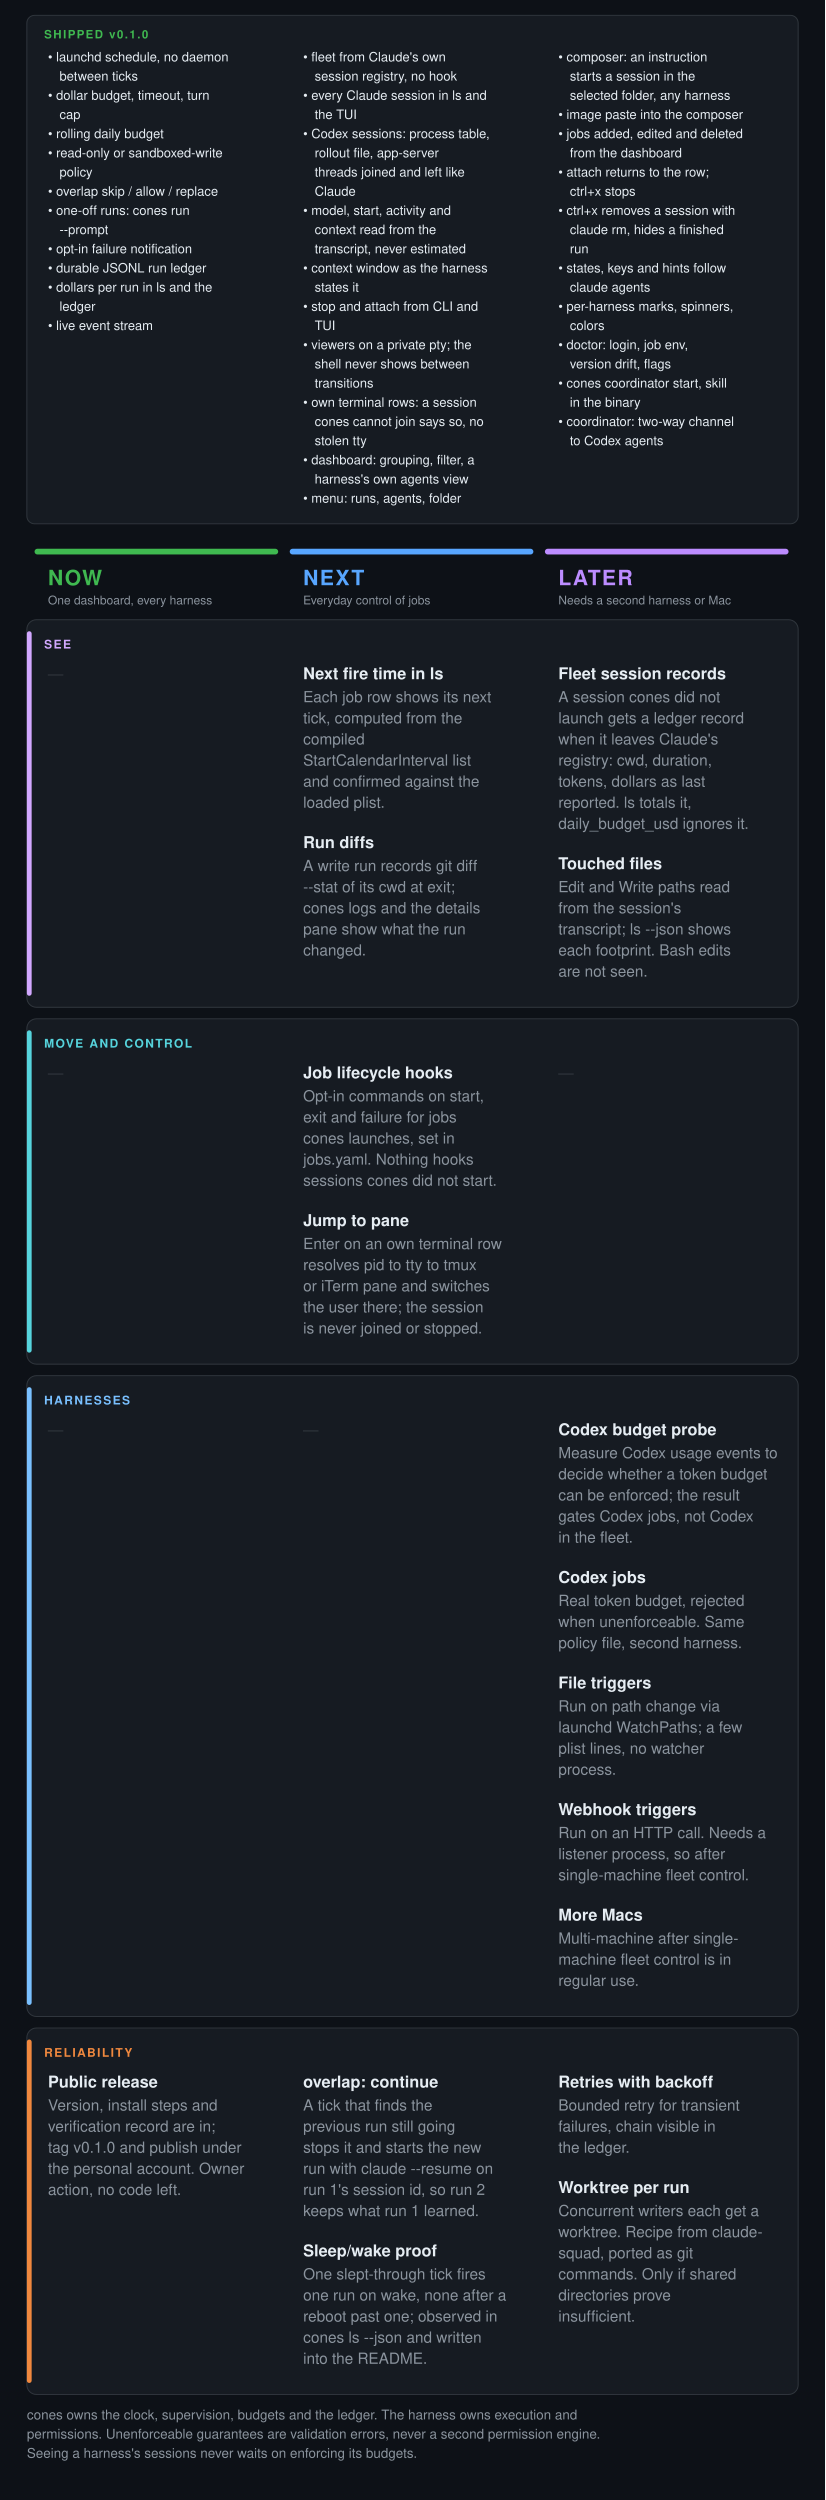
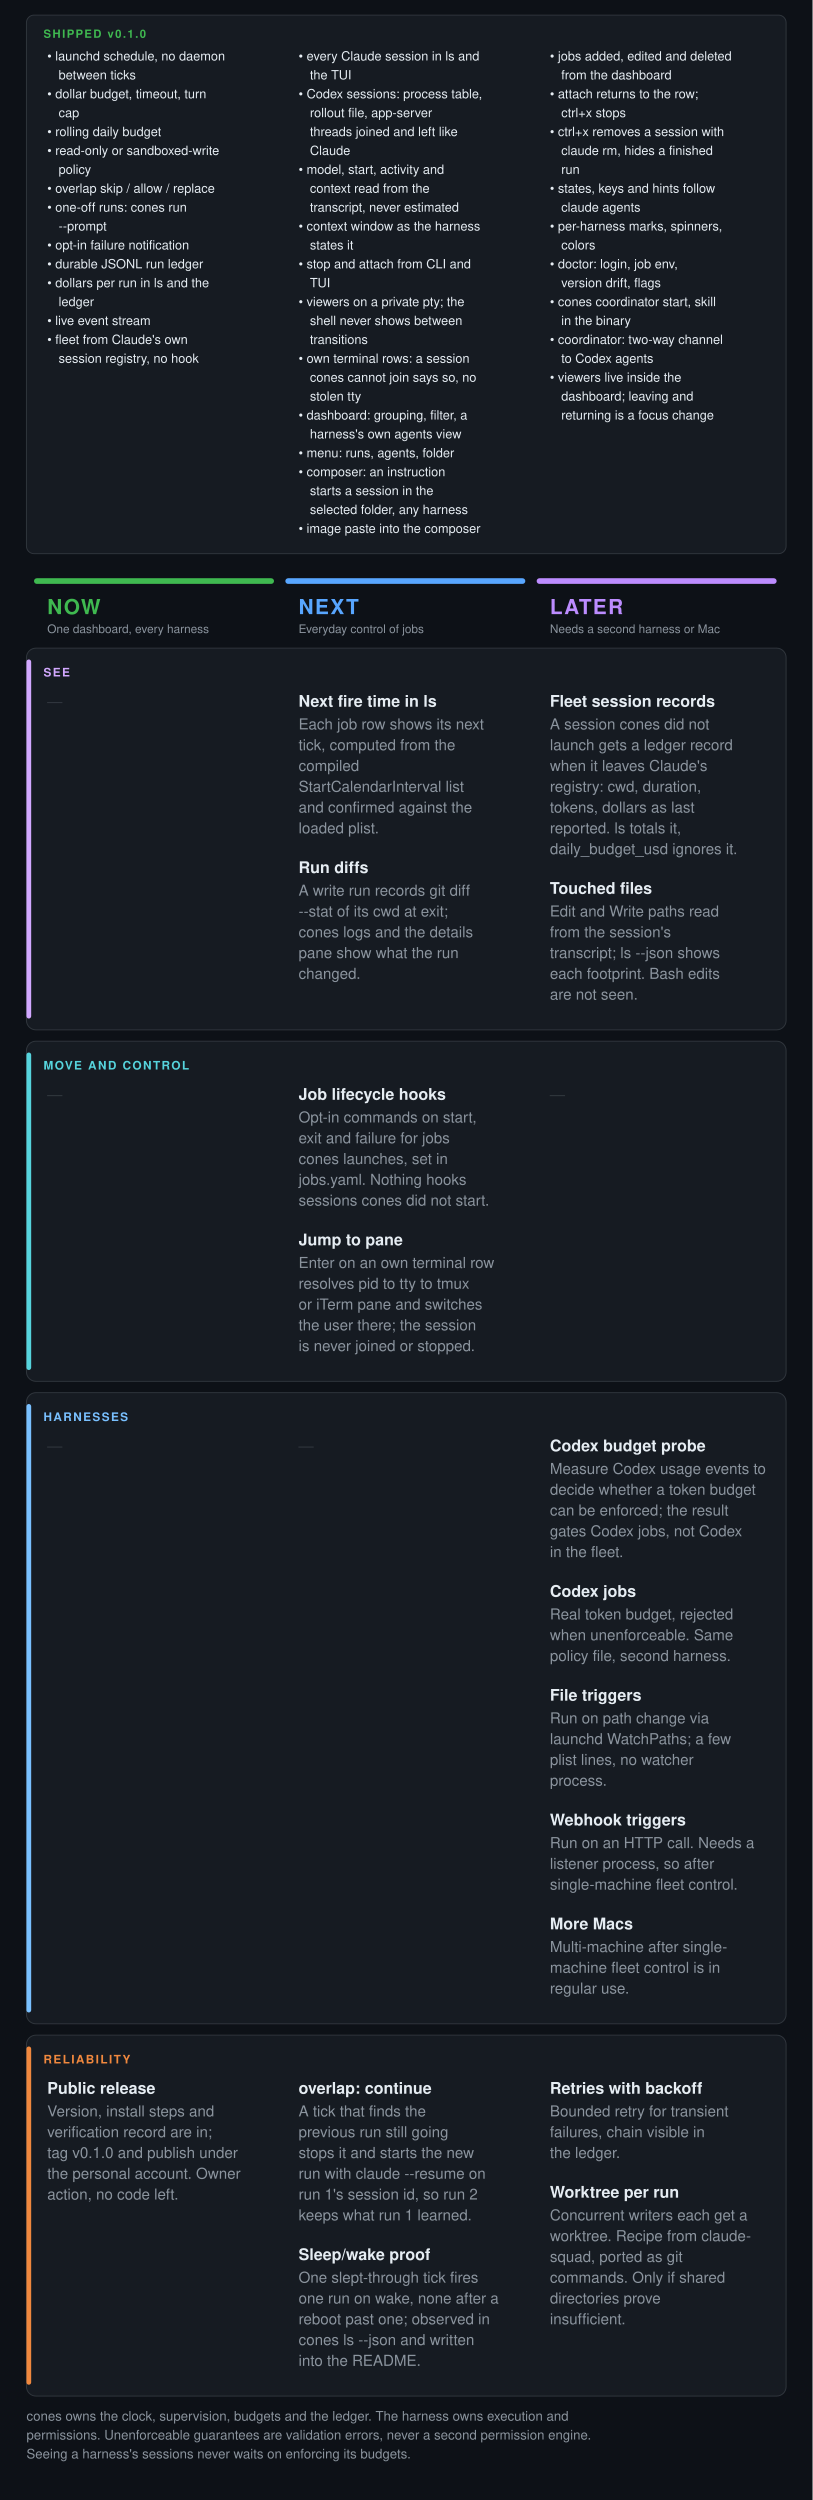
- <svg xmlns="http://www.w3.org/2000/svg" width="860" height="2606" viewBox="0 0 860 2606" font-family="-apple-system,BlinkMacSystemFont,Segoe UI,Helvetica,Arial,sans-serif">
-   <rect width="860" height="2606" fill="#0d1117" />
-   <rect x="28" y="16" width="804" height="530" rx="8" fill="#161b22" stroke="#30363d" />
+ <svg xmlns="http://www.w3.org/2000/svg" width="860" height="2646" viewBox="0 0 860 2646" font-family="-apple-system,BlinkMacSystemFont,Segoe UI,Helvetica,Arial,sans-serif">
+   <rect width="860" height="2646" fill="#0d1117" />
+   <rect x="28" y="16" width="804" height="570" rx="8" fill="#161b22" stroke="#30363d" />
  <text x="46" y="40" font-size="12" fill="#3fb950" font-weight="700" letter-spacing="1.5">SHIPPED  v0.1.0</text>
  <text x="50" y="64" font-size="13.5" fill="#e6edf3">• launchd schedule, no daemon</text>
  <text x="62" y="84" font-size="13.5" fill="#e6edf3">between ticks</text>
  <text x="50" y="104" font-size="13.5" fill="#e6edf3">• dollar budget, timeout, turn</text>
  <text x="62" y="124" font-size="13.5" fill="#e6edf3">cap</text>
  <text x="50" y="144" font-size="13.5" fill="#e6edf3">• rolling daily budget</text>
  <text x="50" y="164" font-size="13.5" fill="#e6edf3">• read-only or sandboxed-write</text>
  <text x="62" y="184" font-size="13.5" fill="#e6edf3">policy</text>
  <text x="50" y="204" font-size="13.5" fill="#e6edf3">• overlap skip / allow / replace</text>
  <text x="50" y="224" font-size="13.5" fill="#e6edf3">• one-off runs: cones run</text>
  <text x="62" y="244" font-size="13.5" fill="#e6edf3">--prompt</text>
  <text x="50" y="264" font-size="13.5" fill="#e6edf3">• opt-in failure notification</text>
  <text x="50" y="284" font-size="13.5" fill="#e6edf3">• durable JSONL run ledger</text>
  <text x="50" y="304" font-size="13.5" fill="#e6edf3">• dollars per run in ls and the</text>
  <text x="62" y="324" font-size="13.5" fill="#e6edf3">ledger</text>
  <text x="50" y="344" font-size="13.5" fill="#e6edf3">• live event stream</text>
-   <text x="316" y="64" font-size="13.5" fill="#e6edf3">• fleet from Claude's own</text>
-   <text x="328" y="84" font-size="13.5" fill="#e6edf3">session registry, no hook</text>
-   <text x="316" y="104" font-size="13.5" fill="#e6edf3">• every Claude session in ls and</text>
-   <text x="328" y="124" font-size="13.5" fill="#e6edf3">the TUI</text>
-   <text x="316" y="144" font-size="13.5" fill="#e6edf3">• Codex sessions: process table,</text>
-   <text x="328" y="164" font-size="13.5" fill="#e6edf3">rollout file, app-server</text>
-   <text x="328" y="184" font-size="13.5" fill="#e6edf3">threads joined and left like</text>
-   <text x="328" y="204" font-size="13.5" fill="#e6edf3">Claude</text>
-   <text x="316" y="224" font-size="13.5" fill="#e6edf3">• model, start, activity and</text>
-   <text x="328" y="244" font-size="13.5" fill="#e6edf3">context read from the</text>
-   <text x="328" y="264" font-size="13.5" fill="#e6edf3">transcript, never estimated</text>
-   <text x="316" y="284" font-size="13.5" fill="#e6edf3">• context window as the harness</text>
-   <text x="328" y="304" font-size="13.5" fill="#e6edf3">states it</text>
-   <text x="316" y="324" font-size="13.5" fill="#e6edf3">• stop and attach from CLI and</text>
-   <text x="328" y="344" font-size="13.5" fill="#e6edf3">TUI</text>
-   <text x="316" y="364" font-size="13.5" fill="#e6edf3">• viewers on a private pty; the</text>
-   <text x="328" y="384" font-size="13.5" fill="#e6edf3">shell never shows between</text>
-   <text x="328" y="404" font-size="13.5" fill="#e6edf3">transitions</text>
-   <text x="316" y="424" font-size="13.5" fill="#e6edf3">• own terminal rows: a session</text>
-   <text x="328" y="444" font-size="13.5" fill="#e6edf3">cones cannot join says so, no</text>
-   <text x="328" y="464" font-size="13.5" fill="#e6edf3">stolen tty</text>
-   <text x="316" y="484" font-size="13.5" fill="#e6edf3">• dashboard: grouping, filter, a</text>
-   <text x="328" y="504" font-size="13.5" fill="#e6edf3">harness's own agents view</text>
-   <text x="316" y="524" font-size="13.5" fill="#e6edf3">• menu: runs, agents, folder</text>
-   <text x="582" y="64" font-size="13.5" fill="#e6edf3">• composer: an instruction</text>
-   <text x="594" y="84" font-size="13.5" fill="#e6edf3">starts a session in the</text>
-   <text x="594" y="104" font-size="13.5" fill="#e6edf3">selected folder, any harness</text>
-   <text x="582" y="124" font-size="13.5" fill="#e6edf3">• image paste into the composer</text>
-   <text x="582" y="144" font-size="13.5" fill="#e6edf3">• jobs added, edited and deleted</text>
-   <text x="594" y="164" font-size="13.5" fill="#e6edf3">from the dashboard</text>
-   <text x="582" y="184" font-size="13.5" fill="#e6edf3">• attach returns to the row;</text>
-   <text x="594" y="204" font-size="13.5" fill="#e6edf3">ctrl+x stops</text>
-   <text x="582" y="224" font-size="13.5" fill="#e6edf3">• ctrl+x removes a session with</text>
-   <text x="594" y="244" font-size="13.5" fill="#e6edf3">claude rm, hides a finished</text>
-   <text x="594" y="264" font-size="13.5" fill="#e6edf3">run</text>
-   <text x="582" y="284" font-size="13.5" fill="#e6edf3">• states, keys and hints follow</text>
-   <text x="594" y="304" font-size="13.5" fill="#e6edf3">claude agents</text>
-   <text x="582" y="324" font-size="13.5" fill="#e6edf3">• per-harness marks, spinners,</text>
-   <text x="594" y="344" font-size="13.5" fill="#e6edf3">colors</text>
-   <text x="582" y="364" font-size="13.5" fill="#e6edf3">• doctor: login, job env,</text>
-   <text x="594" y="384" font-size="13.5" fill="#e6edf3">version drift, flags</text>
-   <text x="582" y="404" font-size="13.5" fill="#e6edf3">• cones coordinator start, skill</text>
-   <text x="594" y="424" font-size="13.5" fill="#e6edf3">in the binary</text>
-   <text x="582" y="444" font-size="13.5" fill="#e6edf3">• coordinator: two-way channel</text>
-   <text x="594" y="464" font-size="13.5" fill="#e6edf3">to Codex agents</text>
-   <rect x="36" y="572" width="254" height="6" rx="3" fill="#3fb950" />
-   <text x="50" y="610" font-size="22" fill="#3fb950" font-weight="800" letter-spacing="1.5">NOW</text>
-   <text x="50" y="630" font-size="12.5" fill="#8b949e">One dashboard, every harness</text>
-   <rect x="302" y="572" width="254" height="6" rx="3" fill="#58a6ff" />
-   <text x="316" y="610" font-size="22" fill="#58a6ff" font-weight="800" letter-spacing="1.5">NEXT</text>
-   <text x="316" y="630" font-size="12.5" fill="#8b949e">Everyday control of jobs</text>
-   <rect x="568" y="572" width="254" height="6" rx="3" fill="#bc8cff" />
-   <text x="582" y="610" font-size="22" fill="#bc8cff" font-weight="800" letter-spacing="1.5">LATER</text>
-   <text x="582" y="630" font-size="12.5" fill="#8b949e">Needs a second harness or Mac</text>
-   <rect x="28" y="646" width="804" height="404" rx="10" fill="#161b22" stroke="#30363d" />
-   <rect x="28" y="658" width="5" height="380" rx="2.5" fill="#d2a8ff" />
-   <text x="46" y="676" font-size="12.5" fill="#d2a8ff" font-weight="700" letter-spacing="1.5">SEE</text>
-   <text x="50" y="708" font-size="16" fill="#30363d">—</text>
-   <text x="316" y="708" font-size="17" fill="#e6edf3" font-weight="700">Next fire time in ls</text>
-   <text x="316" y="732" font-size="16" fill="#8b949e">Each job row shows its next</text>
-   <text x="316" y="754" font-size="16" fill="#8b949e">tick, computed from the</text>
-   <text x="316" y="776" font-size="16" fill="#8b949e">compiled</text>
-   <text x="316" y="798" font-size="16" fill="#8b949e">StartCalendarInterval list</text>
-   <text x="316" y="820" font-size="16" fill="#8b949e">and confirmed against the</text>
-   <text x="316" y="842" font-size="16" fill="#8b949e">loaded plist.</text>
-   <text x="316" y="884" font-size="17" fill="#e6edf3" font-weight="700">Run diffs</text>
-   <text x="316" y="908" font-size="16" fill="#8b949e">A write run records git diff</text>
-   <text x="316" y="930" font-size="16" fill="#8b949e">--stat of its cwd at exit;</text>
-   <text x="316" y="952" font-size="16" fill="#8b949e">cones logs and the details</text>
-   <text x="316" y="974" font-size="16" fill="#8b949e">pane show what the run</text>
-   <text x="316" y="996" font-size="16" fill="#8b949e">changed.</text>
-   <text x="582" y="708" font-size="17" fill="#e6edf3" font-weight="700">Fleet session records</text>
-   <text x="582" y="732" font-size="16" fill="#8b949e">A session cones did not</text>
-   <text x="582" y="754" font-size="16" fill="#8b949e">launch gets a ledger record</text>
-   <text x="582" y="776" font-size="16" fill="#8b949e">when it leaves Claude's</text>
-   <text x="582" y="798" font-size="16" fill="#8b949e">registry: cwd, duration,</text>
-   <text x="582" y="820" font-size="16" fill="#8b949e">tokens, dollars as last</text>
-   <text x="582" y="842" font-size="16" fill="#8b949e">reported. ls totals it,</text>
-   <text x="582" y="864" font-size="16" fill="#8b949e">daily_budget_usd ignores it.</text>
-   <text x="582" y="906" font-size="17" fill="#e6edf3" font-weight="700">Touched files</text>
-   <text x="582" y="930" font-size="16" fill="#8b949e">Edit and Write paths read</text>
-   <text x="582" y="952" font-size="16" fill="#8b949e">from the session's</text>
-   <text x="582" y="974" font-size="16" fill="#8b949e">transcript; ls --json shows</text>
-   <text x="582" y="996" font-size="16" fill="#8b949e">each footprint. Bash edits</text>
-   <text x="582" y="1018" font-size="16" fill="#8b949e">are not seen.</text>
-   <rect x="28" y="1062" width="804" height="360" rx="10" fill="#161b22" stroke="#30363d" />
-   <rect x="28" y="1074" width="5" height="336" rx="2.5" fill="#56d4dd" />
-   <text x="46" y="1092" font-size="12.5" fill="#56d4dd" font-weight="700" letter-spacing="1.5">MOVE AND CONTROL</text>
-   <text x="50" y="1124" font-size="16" fill="#30363d">—</text>
-   <text x="316" y="1124" font-size="17" fill="#e6edf3" font-weight="700">Job lifecycle hooks</text>
-   <text x="316" y="1148" font-size="16" fill="#8b949e">Opt-in commands on start,</text>
-   <text x="316" y="1170" font-size="16" fill="#8b949e">exit and failure for jobs</text>
-   <text x="316" y="1192" font-size="16" fill="#8b949e">cones launches, set in</text>
-   <text x="316" y="1214" font-size="16" fill="#8b949e">jobs.yaml. Nothing hooks</text>
-   <text x="316" y="1236" font-size="16" fill="#8b949e">sessions cones did not start.</text>
-   <text x="316" y="1278" font-size="17" fill="#e6edf3" font-weight="700">Jump to pane</text>
-   <text x="316" y="1302" font-size="16" fill="#8b949e">Enter on an own terminal row</text>
-   <text x="316" y="1324" font-size="16" fill="#8b949e">resolves pid to tty to tmux</text>
-   <text x="316" y="1346" font-size="16" fill="#8b949e">or iTerm pane and switches</text>
-   <text x="316" y="1368" font-size="16" fill="#8b949e">the user there; the session</text>
-   <text x="316" y="1390" font-size="16" fill="#8b949e">is never joined or stopped.</text>
-   <text x="582" y="1124" font-size="16" fill="#30363d">—</text>
-   <rect x="28" y="1434" width="804" height="668" rx="10" fill="#161b22" stroke="#30363d" />
-   <rect x="28" y="1446" width="5" height="644" rx="2.5" fill="#79c0ff" />
-   <text x="46" y="1464" font-size="12.5" fill="#79c0ff" font-weight="700" letter-spacing="1.5">HARNESSES</text>
-   <text x="50" y="1496" font-size="16" fill="#30363d">—</text>
-   <text x="316" y="1496" font-size="16" fill="#30363d">—</text>
-   <text x="582" y="1496" font-size="17" fill="#e6edf3" font-weight="700">Codex budget probe</text>
-   <text x="582" y="1520" font-size="16" fill="#8b949e">Measure Codex usage events to</text>
-   <text x="582" y="1542" font-size="16" fill="#8b949e">decide whether a token budget</text>
-   <text x="582" y="1564" font-size="16" fill="#8b949e">can be enforced; the result</text>
-   <text x="582" y="1586" font-size="16" fill="#8b949e">gates Codex jobs, not Codex</text>
-   <text x="582" y="1608" font-size="16" fill="#8b949e">in the fleet.</text>
-   <text x="582" y="1650" font-size="17" fill="#e6edf3" font-weight="700">Codex jobs</text>
-   <text x="582" y="1674" font-size="16" fill="#8b949e">Real token budget, rejected</text>
-   <text x="582" y="1696" font-size="16" fill="#8b949e">when unenforceable. Same</text>
-   <text x="582" y="1718" font-size="16" fill="#8b949e">policy file, second harness.</text>
-   <text x="582" y="1760" font-size="17" fill="#e6edf3" font-weight="700">File triggers</text>
-   <text x="582" y="1784" font-size="16" fill="#8b949e">Run on path change via</text>
-   <text x="582" y="1806" font-size="16" fill="#8b949e">launchd WatchPaths; a few</text>
-   <text x="582" y="1828" font-size="16" fill="#8b949e">plist lines, no watcher</text>
-   <text x="582" y="1850" font-size="16" fill="#8b949e">process.</text>
-   <text x="582" y="1892" font-size="17" fill="#e6edf3" font-weight="700">Webhook triggers</text>
-   <text x="582" y="1916" font-size="16" fill="#8b949e">Run on an HTTP call. Needs a</text>
-   <text x="582" y="1938" font-size="16" fill="#8b949e">listener process, so after</text>
-   <text x="582" y="1960" font-size="16" fill="#8b949e">single-machine fleet control.</text>
-   <text x="582" y="2002" font-size="17" fill="#e6edf3" font-weight="700">More Macs</text>
-   <text x="582" y="2026" font-size="16" fill="#8b949e">Multi-machine after single-</text>
-   <text x="582" y="2048" font-size="16" fill="#8b949e">machine fleet control is in</text>
-   <text x="582" y="2070" font-size="16" fill="#8b949e">regular use.</text>
-   <rect x="28" y="2114" width="804" height="382" rx="10" fill="#161b22" stroke="#30363d" />
-   <rect x="28" y="2126" width="5" height="358" rx="2.5" fill="#f0883e" />
-   <text x="46" y="2144" font-size="12.5" fill="#f0883e" font-weight="700" letter-spacing="1.5">RELIABILITY</text>
-   <text x="50" y="2176" font-size="17" fill="#e6edf3" font-weight="700">Public release</text>
-   <text x="50" y="2200" font-size="16" fill="#8b949e">Version, install steps and</text>
-   <text x="50" y="2222" font-size="16" fill="#8b949e">verification record are in;</text>
-   <text x="50" y="2244" font-size="16" fill="#8b949e">tag v0.1.0 and publish under</text>
-   <text x="50" y="2266" font-size="16" fill="#8b949e">the personal account. Owner</text>
-   <text x="50" y="2288" font-size="16" fill="#8b949e">action, no code left.</text>
-   <text x="316" y="2176" font-size="17" fill="#e6edf3" font-weight="700">overlap: continue</text>
-   <text x="316" y="2200" font-size="16" fill="#8b949e">A tick that finds the</text>
-   <text x="316" y="2222" font-size="16" fill="#8b949e">previous run still going</text>
-   <text x="316" y="2244" font-size="16" fill="#8b949e">stops it and starts the new</text>
-   <text x="316" y="2266" font-size="16" fill="#8b949e">run with claude --resume on</text>
-   <text x="316" y="2288" font-size="16" fill="#8b949e">run 1's session id, so run 2</text>
-   <text x="316" y="2310" font-size="16" fill="#8b949e">keeps what run 1 learned.</text>
-   <text x="316" y="2352" font-size="17" fill="#e6edf3" font-weight="700">Sleep/wake proof</text>
-   <text x="316" y="2376" font-size="16" fill="#8b949e">One slept-through tick fires</text>
-   <text x="316" y="2398" font-size="16" fill="#8b949e">one run on wake, none after a</text>
-   <text x="316" y="2420" font-size="16" fill="#8b949e">reboot past one; observed in</text>
-   <text x="316" y="2442" font-size="16" fill="#8b949e">cones ls --json and written</text>
-   <text x="316" y="2464" font-size="16" fill="#8b949e">into the README.</text>
-   <text x="582" y="2176" font-size="17" fill="#e6edf3" font-weight="700">Retries with backoff</text>
-   <text x="582" y="2200" font-size="16" fill="#8b949e">Bounded retry for transient</text>
-   <text x="582" y="2222" font-size="16" fill="#8b949e">failures, chain visible in</text>
-   <text x="582" y="2244" font-size="16" fill="#8b949e">the ledger.</text>
-   <text x="582" y="2286" font-size="17" fill="#e6edf3" font-weight="700">Worktree per run</text>
-   <text x="582" y="2310" font-size="16" fill="#8b949e">Concurrent writers each get a</text>
-   <text x="582" y="2332" font-size="16" fill="#8b949e">worktree. Recipe from claude-</text>
-   <text x="582" y="2354" font-size="16" fill="#8b949e">squad, ported as git</text>
-   <text x="582" y="2376" font-size="16" fill="#8b949e">commands. Only if shared</text>
-   <text x="582" y="2398" font-size="16" fill="#8b949e">directories prove</text>
-   <text x="582" y="2420" font-size="16" fill="#8b949e">insufficient.</text>
-   <text x="28" y="2522" font-size="14" fill="#8b949e">cones owns the clock, supervision, budgets and the ledger. The harness owns execution and</text>
-   <text x="28" y="2542" font-size="14" fill="#8b949e">permissions. Unenforceable guarantees are validation errors, never a second permission engine.</text>
-   <text x="28" y="2562" font-size="14" fill="#8b949e">Seeing a harness's sessions never waits on enforcing its budgets.</text>
+   <text x="50" y="364" font-size="13.5" fill="#e6edf3">• fleet from Claude's own</text>
+   <text x="62" y="384" font-size="13.5" fill="#e6edf3">session registry, no hook</text>
+   <text x="316" y="64" font-size="13.5" fill="#e6edf3">• every Claude session in ls and</text>
+   <text x="328" y="84" font-size="13.5" fill="#e6edf3">the TUI</text>
+   <text x="316" y="104" font-size="13.5" fill="#e6edf3">• Codex sessions: process table,</text>
+   <text x="328" y="124" font-size="13.5" fill="#e6edf3">rollout file, app-server</text>
+   <text x="328" y="144" font-size="13.5" fill="#e6edf3">threads joined and left like</text>
+   <text x="328" y="164" font-size="13.5" fill="#e6edf3">Claude</text>
+   <text x="316" y="184" font-size="13.5" fill="#e6edf3">• model, start, activity and</text>
+   <text x="328" y="204" font-size="13.5" fill="#e6edf3">context read from the</text>
+   <text x="328" y="224" font-size="13.5" fill="#e6edf3">transcript, never estimated</text>
+   <text x="316" y="244" font-size="13.5" fill="#e6edf3">• context window as the harness</text>
+   <text x="328" y="264" font-size="13.5" fill="#e6edf3">states it</text>
+   <text x="316" y="284" font-size="13.5" fill="#e6edf3">• stop and attach from CLI and</text>
+   <text x="328" y="304" font-size="13.5" fill="#e6edf3">TUI</text>
+   <text x="316" y="324" font-size="13.5" fill="#e6edf3">• viewers on a private pty; the</text>
+   <text x="328" y="344" font-size="13.5" fill="#e6edf3">shell never shows between</text>
+   <text x="328" y="364" font-size="13.5" fill="#e6edf3">transitions</text>
+   <text x="316" y="384" font-size="13.5" fill="#e6edf3">• own terminal rows: a session</text>
+   <text x="328" y="404" font-size="13.5" fill="#e6edf3">cones cannot join says so, no</text>
+   <text x="328" y="424" font-size="13.5" fill="#e6edf3">stolen tty</text>
+   <text x="316" y="444" font-size="13.5" fill="#e6edf3">• dashboard: grouping, filter, a</text>
+   <text x="328" y="464" font-size="13.5" fill="#e6edf3">harness's own agents view</text>
+   <text x="316" y="484" font-size="13.5" fill="#e6edf3">• menu: runs, agents, folder</text>
+   <text x="316" y="504" font-size="13.5" fill="#e6edf3">• composer: an instruction</text>
+   <text x="328" y="524" font-size="13.5" fill="#e6edf3">starts a session in the</text>
+   <text x="328" y="544" font-size="13.5" fill="#e6edf3">selected folder, any harness</text>
+   <text x="316" y="564" font-size="13.5" fill="#e6edf3">• image paste into the composer</text>
+   <text x="582" y="64" font-size="13.5" fill="#e6edf3">• jobs added, edited and deleted</text>
+   <text x="594" y="84" font-size="13.5" fill="#e6edf3">from the dashboard</text>
+   <text x="582" y="104" font-size="13.5" fill="#e6edf3">• attach returns to the row;</text>
+   <text x="594" y="124" font-size="13.5" fill="#e6edf3">ctrl+x stops</text>
+   <text x="582" y="144" font-size="13.5" fill="#e6edf3">• ctrl+x removes a session with</text>
+   <text x="594" y="164" font-size="13.5" fill="#e6edf3">claude rm, hides a finished</text>
+   <text x="594" y="184" font-size="13.5" fill="#e6edf3">run</text>
+   <text x="582" y="204" font-size="13.5" fill="#e6edf3">• states, keys and hints follow</text>
+   <text x="594" y="224" font-size="13.5" fill="#e6edf3">claude agents</text>
+   <text x="582" y="244" font-size="13.5" fill="#e6edf3">• per-harness marks, spinners,</text>
+   <text x="594" y="264" font-size="13.5" fill="#e6edf3">colors</text>
+   <text x="582" y="284" font-size="13.5" fill="#e6edf3">• doctor: login, job env,</text>
+   <text x="594" y="304" font-size="13.5" fill="#e6edf3">version drift, flags</text>
+   <text x="582" y="324" font-size="13.5" fill="#e6edf3">• cones coordinator start, skill</text>
+   <text x="594" y="344" font-size="13.5" fill="#e6edf3">in the binary</text>
+   <text x="582" y="364" font-size="13.5" fill="#e6edf3">• coordinator: two-way channel</text>
+   <text x="594" y="384" font-size="13.5" fill="#e6edf3">to Codex agents</text>
+   <text x="582" y="404" font-size="13.5" fill="#e6edf3">• viewers live inside the</text>
+   <text x="594" y="424" font-size="13.5" fill="#e6edf3">dashboard; leaving and</text>
+   <text x="594" y="444" font-size="13.5" fill="#e6edf3">returning is a focus change</text>
+   <rect x="36" y="612" width="254" height="6" rx="3" fill="#3fb950" />
+   <text x="50" y="650" font-size="22" fill="#3fb950" font-weight="800" letter-spacing="1.5">NOW</text>
+   <text x="50" y="670" font-size="12.5" fill="#8b949e">One dashboard, every harness</text>
+   <rect x="302" y="612" width="254" height="6" rx="3" fill="#58a6ff" />
+   <text x="316" y="650" font-size="22" fill="#58a6ff" font-weight="800" letter-spacing="1.5">NEXT</text>
+   <text x="316" y="670" font-size="12.5" fill="#8b949e">Everyday control of jobs</text>
+   <rect x="568" y="612" width="254" height="6" rx="3" fill="#bc8cff" />
+   <text x="582" y="650" font-size="22" fill="#bc8cff" font-weight="800" letter-spacing="1.5">LATER</text>
+   <text x="582" y="670" font-size="12.5" fill="#8b949e">Needs a second harness or Mac</text>
+   <rect x="28" y="686" width="804" height="404" rx="10" fill="#161b22" stroke="#30363d" />
+   <rect x="28" y="698" width="5" height="380" rx="2.5" fill="#d2a8ff" />
+   <text x="46" y="716" font-size="12.5" fill="#d2a8ff" font-weight="700" letter-spacing="1.5">SEE</text>
+   <text x="50" y="748" font-size="16" fill="#30363d">—</text>
+   <text x="316" y="748" font-size="17" fill="#e6edf3" font-weight="700">Next fire time in ls</text>
+   <text x="316" y="772" font-size="16" fill="#8b949e">Each job row shows its next</text>
+   <text x="316" y="794" font-size="16" fill="#8b949e">tick, computed from the</text>
+   <text x="316" y="816" font-size="16" fill="#8b949e">compiled</text>
+   <text x="316" y="838" font-size="16" fill="#8b949e">StartCalendarInterval list</text>
+   <text x="316" y="860" font-size="16" fill="#8b949e">and confirmed against the</text>
+   <text x="316" y="882" font-size="16" fill="#8b949e">loaded plist.</text>
+   <text x="316" y="924" font-size="17" fill="#e6edf3" font-weight="700">Run diffs</text>
+   <text x="316" y="948" font-size="16" fill="#8b949e">A write run records git diff</text>
+   <text x="316" y="970" font-size="16" fill="#8b949e">--stat of its cwd at exit;</text>
+   <text x="316" y="992" font-size="16" fill="#8b949e">cones logs and the details</text>
+   <text x="316" y="1014" font-size="16" fill="#8b949e">pane show what the run</text>
+   <text x="316" y="1036" font-size="16" fill="#8b949e">changed.</text>
+   <text x="582" y="748" font-size="17" fill="#e6edf3" font-weight="700">Fleet session records</text>
+   <text x="582" y="772" font-size="16" fill="#8b949e">A session cones did not</text>
+   <text x="582" y="794" font-size="16" fill="#8b949e">launch gets a ledger record</text>
+   <text x="582" y="816" font-size="16" fill="#8b949e">when it leaves Claude's</text>
+   <text x="582" y="838" font-size="16" fill="#8b949e">registry: cwd, duration,</text>
+   <text x="582" y="860" font-size="16" fill="#8b949e">tokens, dollars as last</text>
+   <text x="582" y="882" font-size="16" fill="#8b949e">reported. ls totals it,</text>
+   <text x="582" y="904" font-size="16" fill="#8b949e">daily_budget_usd ignores it.</text>
+   <text x="582" y="946" font-size="17" fill="#e6edf3" font-weight="700">Touched files</text>
+   <text x="582" y="970" font-size="16" fill="#8b949e">Edit and Write paths read</text>
+   <text x="582" y="992" font-size="16" fill="#8b949e">from the session's</text>
+   <text x="582" y="1014" font-size="16" fill="#8b949e">transcript; ls --json shows</text>
+   <text x="582" y="1036" font-size="16" fill="#8b949e">each footprint. Bash edits</text>
+   <text x="582" y="1058" font-size="16" fill="#8b949e">are not seen.</text>
+   <rect x="28" y="1102" width="804" height="360" rx="10" fill="#161b22" stroke="#30363d" />
+   <rect x="28" y="1114" width="5" height="336" rx="2.5" fill="#56d4dd" />
+   <text x="46" y="1132" font-size="12.5" fill="#56d4dd" font-weight="700" letter-spacing="1.5">MOVE AND CONTROL</text>
+   <text x="50" y="1164" font-size="16" fill="#30363d">—</text>
+   <text x="316" y="1164" font-size="17" fill="#e6edf3" font-weight="700">Job lifecycle hooks</text>
+   <text x="316" y="1188" font-size="16" fill="#8b949e">Opt-in commands on start,</text>
+   <text x="316" y="1210" font-size="16" fill="#8b949e">exit and failure for jobs</text>
+   <text x="316" y="1232" font-size="16" fill="#8b949e">cones launches, set in</text>
+   <text x="316" y="1254" font-size="16" fill="#8b949e">jobs.yaml. Nothing hooks</text>
+   <text x="316" y="1276" font-size="16" fill="#8b949e">sessions cones did not start.</text>
+   <text x="316" y="1318" font-size="17" fill="#e6edf3" font-weight="700">Jump to pane</text>
+   <text x="316" y="1342" font-size="16" fill="#8b949e">Enter on an own terminal row</text>
+   <text x="316" y="1364" font-size="16" fill="#8b949e">resolves pid to tty to tmux</text>
+   <text x="316" y="1386" font-size="16" fill="#8b949e">or iTerm pane and switches</text>
+   <text x="316" y="1408" font-size="16" fill="#8b949e">the user there; the session</text>
+   <text x="316" y="1430" font-size="16" fill="#8b949e">is never joined or stopped.</text>
+   <text x="582" y="1164" font-size="16" fill="#30363d">—</text>
+   <rect x="28" y="1474" width="804" height="668" rx="10" fill="#161b22" stroke="#30363d" />
+   <rect x="28" y="1486" width="5" height="644" rx="2.5" fill="#79c0ff" />
+   <text x="46" y="1504" font-size="12.5" fill="#79c0ff" font-weight="700" letter-spacing="1.5">HARNESSES</text>
+   <text x="50" y="1536" font-size="16" fill="#30363d">—</text>
+   <text x="316" y="1536" font-size="16" fill="#30363d">—</text>
+   <text x="582" y="1536" font-size="17" fill="#e6edf3" font-weight="700">Codex budget probe</text>
+   <text x="582" y="1560" font-size="16" fill="#8b949e">Measure Codex usage events to</text>
+   <text x="582" y="1582" font-size="16" fill="#8b949e">decide whether a token budget</text>
+   <text x="582" y="1604" font-size="16" fill="#8b949e">can be enforced; the result</text>
+   <text x="582" y="1626" font-size="16" fill="#8b949e">gates Codex jobs, not Codex</text>
+   <text x="582" y="1648" font-size="16" fill="#8b949e">in the fleet.</text>
+   <text x="582" y="1690" font-size="17" fill="#e6edf3" font-weight="700">Codex jobs</text>
+   <text x="582" y="1714" font-size="16" fill="#8b949e">Real token budget, rejected</text>
+   <text x="582" y="1736" font-size="16" fill="#8b949e">when unenforceable. Same</text>
+   <text x="582" y="1758" font-size="16" fill="#8b949e">policy file, second harness.</text>
+   <text x="582" y="1800" font-size="17" fill="#e6edf3" font-weight="700">File triggers</text>
+   <text x="582" y="1824" font-size="16" fill="#8b949e">Run on path change via</text>
+   <text x="582" y="1846" font-size="16" fill="#8b949e">launchd WatchPaths; a few</text>
+   <text x="582" y="1868" font-size="16" fill="#8b949e">plist lines, no watcher</text>
+   <text x="582" y="1890" font-size="16" fill="#8b949e">process.</text>
+   <text x="582" y="1932" font-size="17" fill="#e6edf3" font-weight="700">Webhook triggers</text>
+   <text x="582" y="1956" font-size="16" fill="#8b949e">Run on an HTTP call. Needs a</text>
+   <text x="582" y="1978" font-size="16" fill="#8b949e">listener process, so after</text>
+   <text x="582" y="2000" font-size="16" fill="#8b949e">single-machine fleet control.</text>
+   <text x="582" y="2042" font-size="17" fill="#e6edf3" font-weight="700">More Macs</text>
+   <text x="582" y="2066" font-size="16" fill="#8b949e">Multi-machine after single-</text>
+   <text x="582" y="2088" font-size="16" fill="#8b949e">machine fleet control is in</text>
+   <text x="582" y="2110" font-size="16" fill="#8b949e">regular use.</text>
+   <rect x="28" y="2154" width="804" height="382" rx="10" fill="#161b22" stroke="#30363d" />
+   <rect x="28" y="2166" width="5" height="358" rx="2.5" fill="#f0883e" />
+   <text x="46" y="2184" font-size="12.5" fill="#f0883e" font-weight="700" letter-spacing="1.5">RELIABILITY</text>
+   <text x="50" y="2216" font-size="17" fill="#e6edf3" font-weight="700">Public release</text>
+   <text x="50" y="2240" font-size="16" fill="#8b949e">Version, install steps and</text>
+   <text x="50" y="2262" font-size="16" fill="#8b949e">verification record are in;</text>
+   <text x="50" y="2284" font-size="16" fill="#8b949e">tag v0.1.0 and publish under</text>
+   <text x="50" y="2306" font-size="16" fill="#8b949e">the personal account. Owner</text>
+   <text x="50" y="2328" font-size="16" fill="#8b949e">action, no code left.</text>
+   <text x="316" y="2216" font-size="17" fill="#e6edf3" font-weight="700">overlap: continue</text>
+   <text x="316" y="2240" font-size="16" fill="#8b949e">A tick that finds the</text>
+   <text x="316" y="2262" font-size="16" fill="#8b949e">previous run still going</text>
+   <text x="316" y="2284" font-size="16" fill="#8b949e">stops it and starts the new</text>
+   <text x="316" y="2306" font-size="16" fill="#8b949e">run with claude --resume on</text>
+   <text x="316" y="2328" font-size="16" fill="#8b949e">run 1's session id, so run 2</text>
+   <text x="316" y="2350" font-size="16" fill="#8b949e">keeps what run 1 learned.</text>
+   <text x="316" y="2392" font-size="17" fill="#e6edf3" font-weight="700">Sleep/wake proof</text>
+   <text x="316" y="2416" font-size="16" fill="#8b949e">One slept-through tick fires</text>
+   <text x="316" y="2438" font-size="16" fill="#8b949e">one run on wake, none after a</text>
+   <text x="316" y="2460" font-size="16" fill="#8b949e">reboot past one; observed in</text>
+   <text x="316" y="2482" font-size="16" fill="#8b949e">cones ls --json and written</text>
+   <text x="316" y="2504" font-size="16" fill="#8b949e">into the README.</text>
+   <text x="582" y="2216" font-size="17" fill="#e6edf3" font-weight="700">Retries with backoff</text>
+   <text x="582" y="2240" font-size="16" fill="#8b949e">Bounded retry for transient</text>
+   <text x="582" y="2262" font-size="16" fill="#8b949e">failures, chain visible in</text>
+   <text x="582" y="2284" font-size="16" fill="#8b949e">the ledger.</text>
+   <text x="582" y="2326" font-size="17" fill="#e6edf3" font-weight="700">Worktree per run</text>
+   <text x="582" y="2350" font-size="16" fill="#8b949e">Concurrent writers each get a</text>
+   <text x="582" y="2372" font-size="16" fill="#8b949e">worktree. Recipe from claude-</text>
+   <text x="582" y="2394" font-size="16" fill="#8b949e">squad, ported as git</text>
+   <text x="582" y="2416" font-size="16" fill="#8b949e">commands. Only if shared</text>
+   <text x="582" y="2438" font-size="16" fill="#8b949e">directories prove</text>
+   <text x="582" y="2460" font-size="16" fill="#8b949e">insufficient.</text>
+   <text x="28" y="2562" font-size="14" fill="#8b949e">cones owns the clock, supervision, budgets and the ledger. The harness owns execution and</text>
+   <text x="28" y="2582" font-size="14" fill="#8b949e">permissions. Unenforceable guarantees are validation errors, never a second permission engine.</text>
+   <text x="28" y="2602" font-size="14" fill="#8b949e">Seeing a harness's sessions never waits on enforcing its budgets.</text>
</svg>
